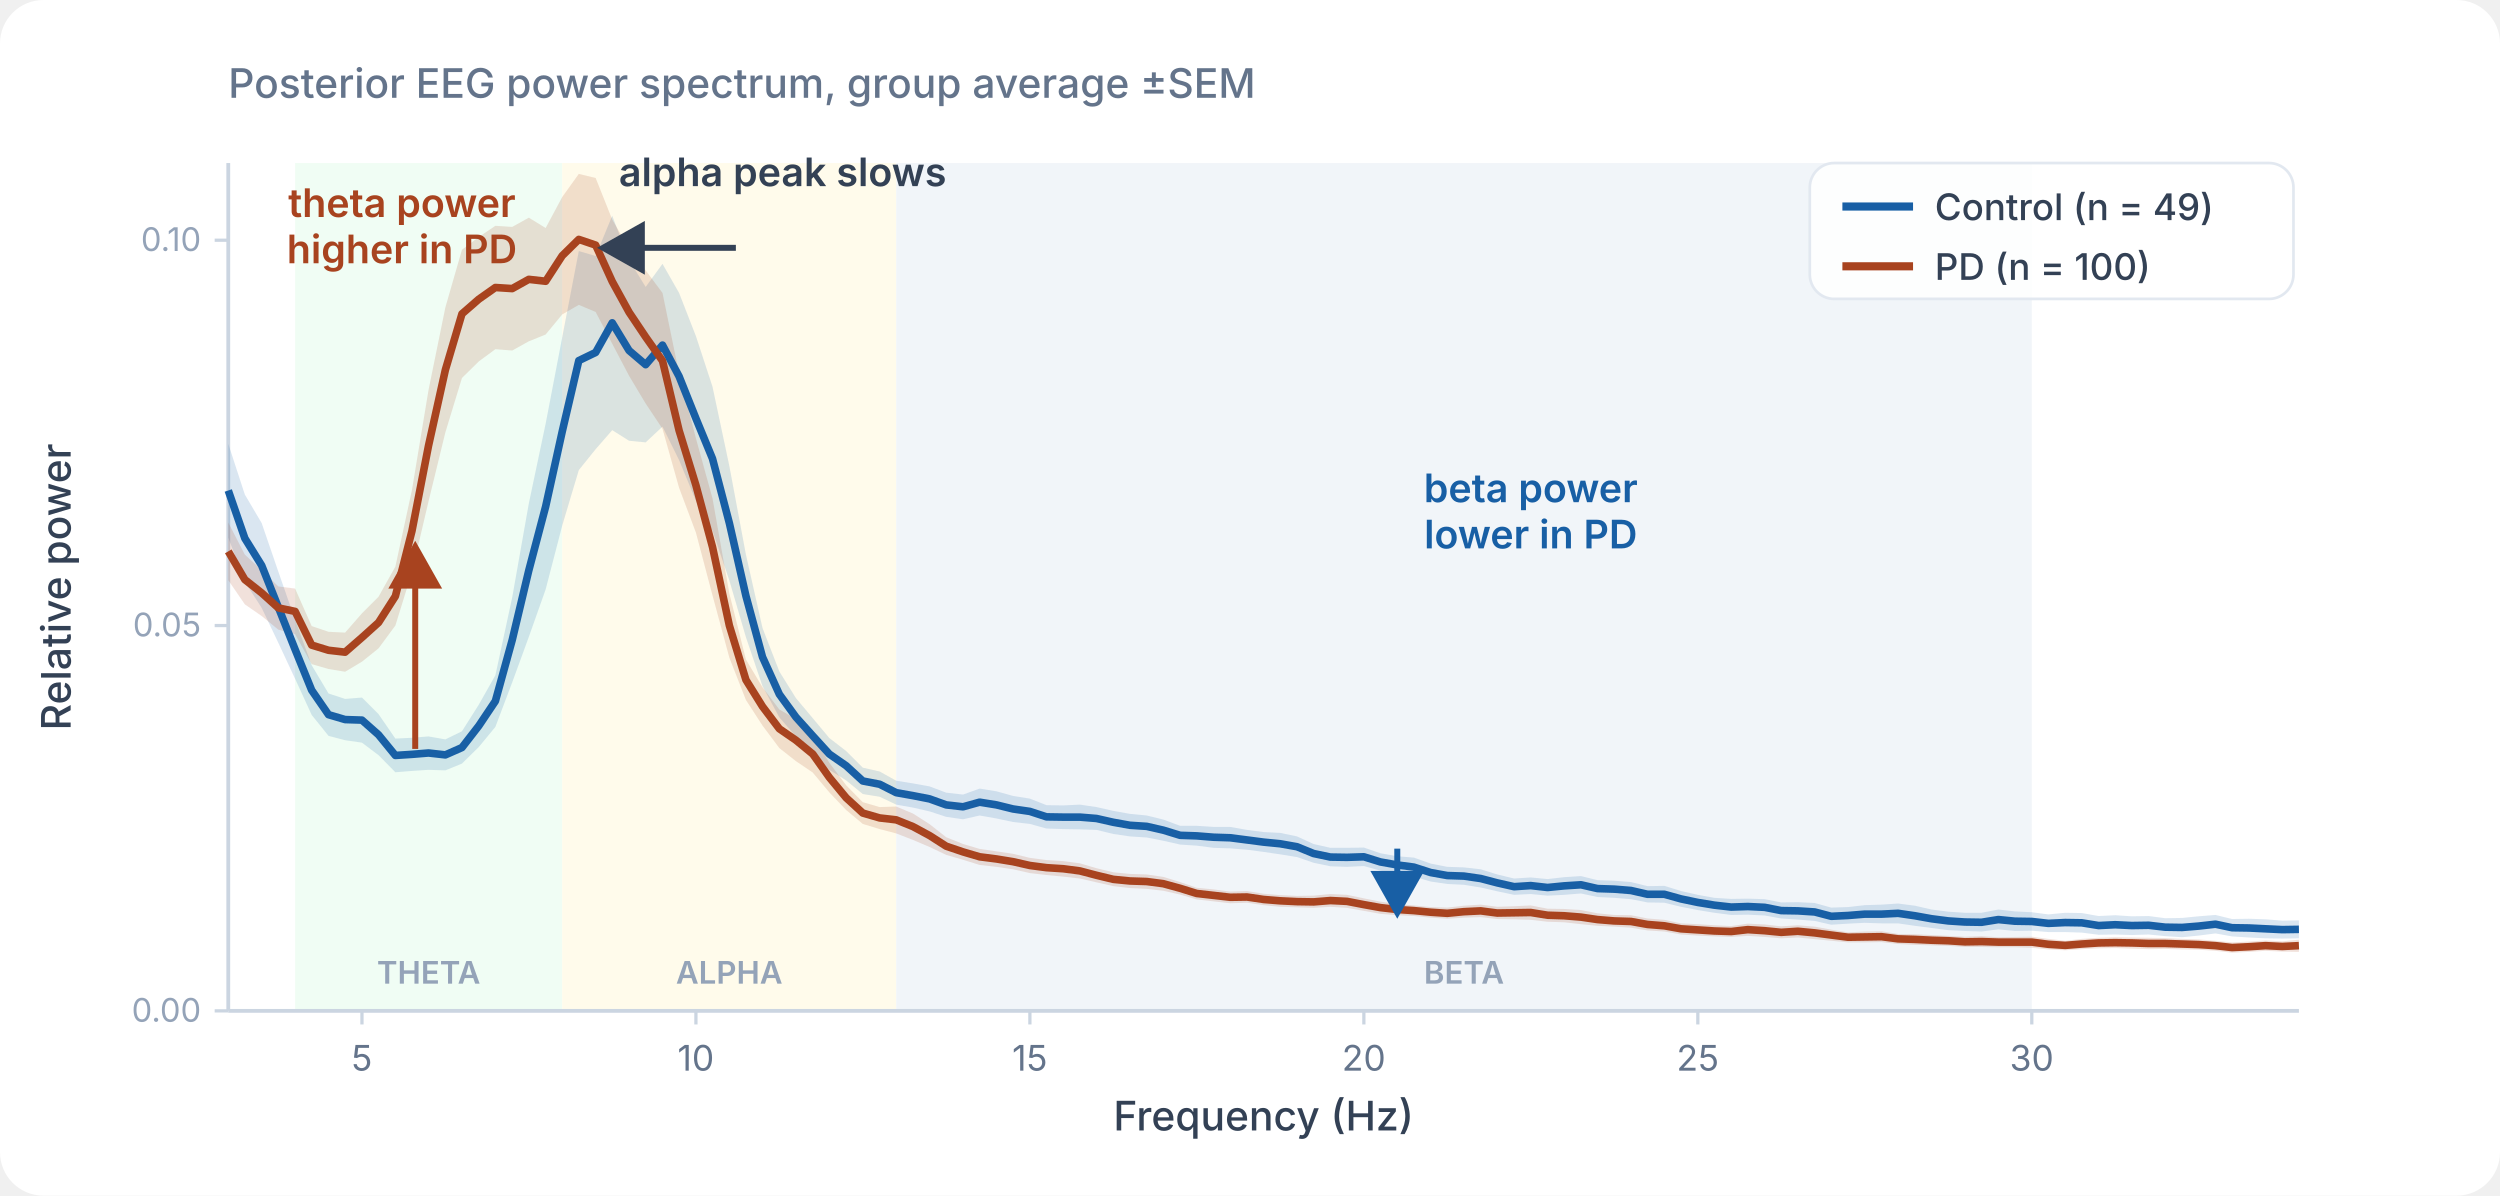
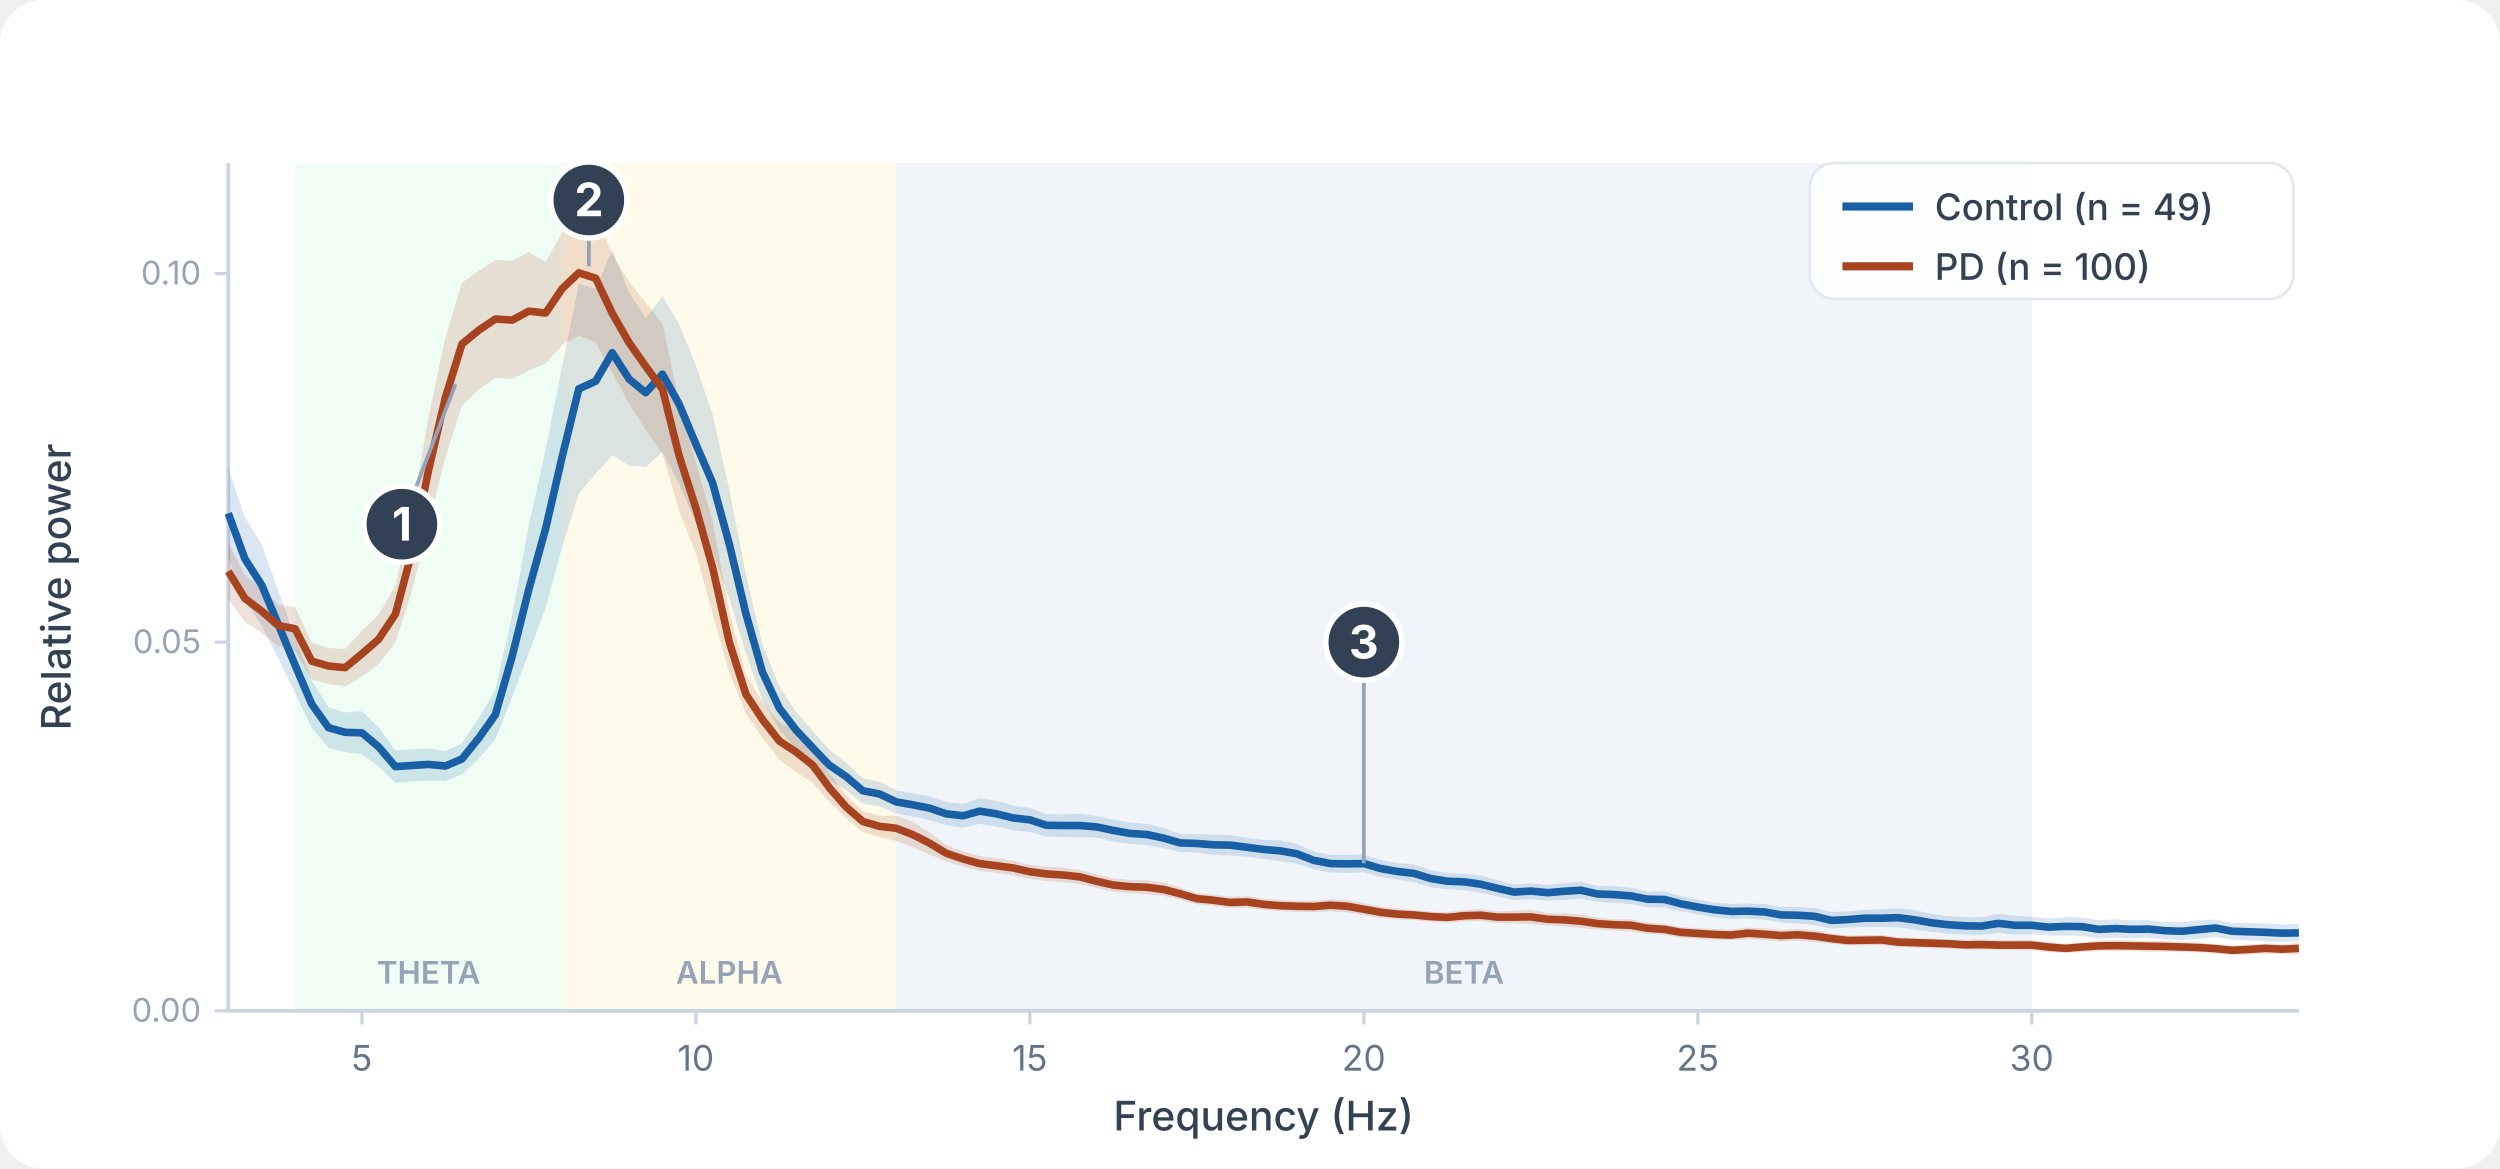
- <svg xmlns="http://www.w3.org/2000/svg" viewBox="0 0 920 440" font-family="-apple-system, BlinkMacSystemFont, 'Segoe UI', 'Inter', Helvetica, Arial, sans-serif">
+ <svg xmlns="http://www.w3.org/2000/svg" viewBox="0 0 920 430" font-family="-apple-system, BlinkMacSystemFont, 'Segoe UI', 'Inter', Helvetica, Arial, sans-serif">
  <defs>
    <marker id="up" markerWidth="9" markerHeight="9" refX="6" refY="4.5" orient="auto">
      <path d="M0,0 L0,9 L8,4.5 z" fill="#a8431f" />
    </marker>
    <marker id="dn" markerWidth="9" markerHeight="9" refX="6" refY="4.5" orient="auto">
      <path d="M0,0 L0,9 L8,4.5 z" fill="#185FA5" />
    </marker>
    <marker id="lf" markerWidth="9" markerHeight="9" refX="6" refY="4.5" orient="auto">
      <path d="M0,0 L0,9 L8,4.5 z" fill="#334155" />
    </marker>
  </defs>
-   <rect width="920" height="440" rx="16" fill="#ffffff" />
-   <text x="84" y="36" fill="#64748b" font-size="15" font-weight="500" text-anchor="start" font-family="-apple-system, BlinkMacSystemFont, 'Segoe UI', 'Inter', Helvetica, Arial, sans-serif">Posterior EEG power spectrum, group average  ±SEM</text>
+   <rect width="920" height="430" rx="16" fill="#ffffff" />
  <rect x="108.6" y="60" width="98.3" height="312" fill="#f0fdf4" />
  <text x="157.742" y="362" fill="#94a3b8" font-size="11.5" font-weight="600" text-anchor="middle" font-family="-apple-system, BlinkMacSystemFont, 'Segoe UI', 'Inter', Helvetica, Arial, sans-serif">THETA</text>
  <rect x="206.9" y="60" width="122.9" height="312" fill="#fffbeb" />
  <text x="268.355" y="362" fill="#94a3b8" font-size="11.5" font-weight="600" text-anchor="middle" font-family="-apple-system, BlinkMacSystemFont, 'Segoe UI', 'Inter', Helvetica, Arial, sans-serif">ALPHA</text>
  <rect x="329.8" y="60" width="417.9" height="312" fill="#f1f5f9" />
  <text x="538.742" y="362" fill="#94a3b8" font-size="11.5" font-weight="600" text-anchor="middle" font-family="-apple-system, BlinkMacSystemFont, 'Segoe UI', 'Inter', Helvetica, Arial, sans-serif">BETA</text>
  <line x1="84.0" y1="372.0" x2="846.0" y2="372.0" stroke="#cbd5e1" stroke-width="1.4" />
  <line x1="84.0" y1="60.0" x2="84.0" y2="372.0" stroke="#cbd5e1" stroke-width="1.4" />
  <line x1="133.2" y1="372.0" x2="133.2" y2="377.0" stroke="#cbd5e1" stroke-width="1.2" />
  <text x="133.161" y="394" fill="#64748b" font-size="13" font-weight="400" text-anchor="middle" font-family="-apple-system, BlinkMacSystemFont, 'Segoe UI', 'Inter', Helvetica, Arial, sans-serif">5</text>
  <line x1="256.1" y1="372.0" x2="256.1" y2="377.0" stroke="#cbd5e1" stroke-width="1.2" />
  <text x="256.065" y="394" fill="#64748b" font-size="13" font-weight="400" text-anchor="middle" font-family="-apple-system, BlinkMacSystemFont, 'Segoe UI', 'Inter', Helvetica, Arial, sans-serif">10</text>
  <line x1="379.0" y1="372.0" x2="379.0" y2="377.0" stroke="#cbd5e1" stroke-width="1.2" />
  <text x="378.968" y="394" fill="#64748b" font-size="13" font-weight="400" text-anchor="middle" font-family="-apple-system, BlinkMacSystemFont, 'Segoe UI', 'Inter', Helvetica, Arial, sans-serif">15</text>
  <line x1="501.9" y1="372.0" x2="501.9" y2="377.0" stroke="#cbd5e1" stroke-width="1.2" />
  <text x="501.871" y="394" fill="#64748b" font-size="13" font-weight="400" text-anchor="middle" font-family="-apple-system, BlinkMacSystemFont, 'Segoe UI', 'Inter', Helvetica, Arial, sans-serif">20</text>
  <line x1="624.8" y1="372.0" x2="624.8" y2="377.0" stroke="#cbd5e1" stroke-width="1.2" />
  <text x="624.774" y="394" fill="#64748b" font-size="13" font-weight="400" text-anchor="middle" font-family="-apple-system, BlinkMacSystemFont, 'Segoe UI', 'Inter', Helvetica, Arial, sans-serif">25</text>
  <line x1="747.7" y1="372.0" x2="747.7" y2="377.0" stroke="#cbd5e1" stroke-width="1.2" />
  <text x="747.677" y="394" fill="#64748b" font-size="13" font-weight="400" text-anchor="middle" font-family="-apple-system, BlinkMacSystemFont, 'Segoe UI', 'Inter', Helvetica, Arial, sans-serif">30</text>
  <line x1="79.0" y1="372.0" x2="84.0" y2="372.0" stroke="#cbd5e1" stroke-width="1.2" />
  <text x="74" y="376.0" fill="#94a3b8" font-size="12" font-weight="400" text-anchor="end" font-family="-apple-system, BlinkMacSystemFont, 'Segoe UI', 'Inter', Helvetica, Arial, sans-serif">0.00</text>
-   <line x1="79.0" y1="230.2" x2="84.0" y2="230.2" stroke="#cbd5e1" stroke-width="1.2" />
-   <text x="74" y="234.182" fill="#94a3b8" font-size="12" font-weight="400" text-anchor="end" font-family="-apple-system, BlinkMacSystemFont, 'Segoe UI', 'Inter', Helvetica, Arial, sans-serif">0.05</text>
-   <line x1="79.0" y1="88.4" x2="84.0" y2="88.4" stroke="#cbd5e1" stroke-width="1.2" />
-   <text x="74" y="92.364" fill="#94a3b8" font-size="12" font-weight="400" text-anchor="end" font-family="-apple-system, BlinkMacSystemFont, 'Segoe UI', 'Inter', Helvetica, Arial, sans-serif">0.10</text>
+   <line x1="79.0" y1="236.3" x2="84.0" y2="236.3" stroke="#cbd5e1" stroke-width="1.2" />
+   <text x="74" y="240.348" fill="#94a3b8" font-size="12" font-weight="400" text-anchor="end" font-family="-apple-system, BlinkMacSystemFont, 'Segoe UI', 'Inter', Helvetica, Arial, sans-serif">0.05</text>
+   <line x1="79.0" y1="100.7" x2="84.0" y2="100.7" stroke="#cbd5e1" stroke-width="1.2" />
+   <text x="74" y="104.696" fill="#94a3b8" font-size="12" font-weight="400" text-anchor="end" font-family="-apple-system, BlinkMacSystemFont, 'Segoe UI', 'Inter', Helvetica, Arial, sans-serif">0.10</text>
  <text x="465.0" y="416" fill="#334155" font-size="15" font-weight="500" text-anchor="middle" font-family="-apple-system, BlinkMacSystemFont, 'Segoe UI', 'Inter', Helvetica, Arial, sans-serif">Frequency (Hz)</text>
  <text x="26" y="216.0" fill="#334155" font-size="15" font-weight="500" text-anchor="middle" font-family="-apple-system, BlinkMacSystemFont, 'Segoe UI', 'Inter', Helvetica, Arial, sans-serif" transform="rotate(-90 26 216)">Relative power</text>
-   <path d="M 84.0 163.3 L 90.1 182.0 L 96.3 192.5 L 102.4 210.3 L 108.6 228.1 L 114.7 244.8 L 120.9 255.2 L 127.0 257.2 L 133.2 256.7 L 139.3 262.8 L 145.5 271.8 L 151.6 271.5 L 157.7 271.0 L 163.9 272.1 L 170.0 269.1 L 176.2 259.3 L 182.3 248.5 L 188.5 219.8 L 194.6 185.3 L 200.8 155.9 L 206.9 124.1 L 213.0 92.4 L 219.2 94.2 L 225.3 79.4 L 231.5 95.7 L 237.6 105.6 L 243.8 97.1 L 249.9 107.8 L 256.1 123.7 L 262.2 142.3 L 268.4 171.5 L 274.5 204.1 L 280.6 231.1 L 286.8 247.1 L 292.9 256.9 L 299.1 264.3 L 305.2 271.6 L 311.4 276.4 L 317.5 282.5 L 323.7 283.9 L 329.8 287.3 L 336.0 288.3 L 342.1 289.4 L 348.2 291.7 L 354.4 292.4 L 360.5 290.2 L 366.7 291.2 L 372.8 292.9 L 379.0 293.9 L 385.1 296.3 L 391.3 296.4 L 397.4 296.1 L 403.5 297.0 L 409.7 298.4 L 415.8 299.5 L 422.0 300.1 L 428.1 301.6 L 434.3 303.9 L 440.4 303.9 L 446.6 304.3 L 452.7 304.3 L 458.9 305.4 L 465.0 306.2 L 471.1 306.5 L 477.3 307.8 L 483.4 310.6 L 489.6 312.0 L 495.7 312.0 L 501.9 311.9 L 508.0 314.0 L 514.2 315.1 L 520.3 315.6 L 526.5 317.8 L 532.6 319.0 L 538.7 319.2 L 544.9 319.9 L 551.0 321.8 L 557.2 323.3 L 563.3 322.9 L 569.5 323.5 L 575.6 322.8 L 581.8 322.4 L 587.9 323.9 L 594.0 324.1 L 600.2 324.6 L 606.3 326.1 L 612.5 326.0 L 618.6 327.9 L 624.8 329.3 L 630.9 330.4 L 637.1 330.8 L 643.2 330.7 L 649.4 330.9 L 655.5 332.1 L 661.6 332.0 L 667.8 332.3 L 673.9 334.0 L 680.1 333.8 L 686.2 333.1 L 692.4 332.9 L 698.5 332.5 L 704.7 333.3 L 710.8 334.7 L 717.0 335.5 L 723.1 335.9 L 729.2 335.9 L 735.4 334.7 L 741.5 335.4 L 747.7 335.7 L 753.8 336.5 L 760.0 335.9 L 766.1 336.0 L 772.3 337.1 L 778.4 336.8 L 784.5 337.2 L 790.7 337.1 L 796.8 337.9 L 803.0 337.8 L 809.1 337.2 L 815.3 336.7 L 821.4 338.2 L 827.6 338.1 L 833.7 338.3 L 839.9 338.8 L 846.0 338.7 L 846.0 345.3 L 839.9 345.4 L 833.7 345.3 L 827.6 345.0 L 821.4 344.6 L 815.3 343.5 L 809.1 344.3 L 803.0 344.9 L 796.8 344.5 L 790.7 343.9 L 784.5 344.1 L 778.4 343.9 L 772.3 344.0 L 766.1 343.2 L 760.0 343.0 L 753.8 343.0 L 747.7 342.5 L 741.5 342.6 L 735.4 342.0 L 729.2 342.8 L 723.1 342.6 L 717.0 342.3 L 710.8 341.5 L 704.7 340.7 L 698.5 339.8 L 692.4 339.8 L 686.2 339.6 L 680.1 339.9 L 673.9 340.3 L 667.8 338.9 L 661.6 338.4 L 655.5 338.0 L 649.4 336.9 L 643.2 336.6 L 637.1 336.7 L 630.9 335.9 L 624.8 334.9 L 618.6 333.7 L 612.5 332.2 L 606.3 332.1 L 600.2 330.9 L 594.0 330.4 L 587.9 330.1 L 581.8 328.8 L 575.6 329.3 L 569.5 329.6 L 563.3 329.0 L 557.2 329.3 L 551.0 328.0 L 544.9 326.6 L 538.7 325.6 L 532.6 325.3 L 526.5 324.4 L 520.3 322.6 L 514.2 321.5 L 508.0 320.4 L 501.9 318.7 L 495.7 319.0 L 489.6 318.8 L 483.4 317.5 L 477.3 315.4 L 471.1 314.4 L 465.0 313.5 L 458.9 312.7 L 452.7 312.2 L 446.6 312.0 L 440.4 311.2 L 434.3 310.8 L 428.1 309.4 L 422.0 308.2 L 415.8 307.8 L 409.7 306.9 L 403.5 305.4 L 397.4 305.2 L 391.3 305.1 L 385.1 304.9 L 379.0 303.2 L 372.8 302.5 L 366.7 301.2 L 360.5 300.1 L 354.4 301.5 L 348.2 300.6 L 342.1 298.6 L 336.0 297.2 L 329.8 296.1 L 323.7 293.2 L 317.5 292.2 L 311.4 287.2 L 305.2 283.3 L 299.1 277.3 L 292.9 271.0 L 286.8 264.0 L 280.6 252.5 L 274.5 234.5 L 268.4 213.6 L 262.2 195.3 L 256.1 184.3 L 249.9 169.3 L 243.8 157.0 L 237.6 162.8 L 231.5 162.2 L 225.3 158.3 L 219.2 165.3 L 213.0 173.0 L 206.9 193.4 L 200.8 216.9 L 194.6 234.4 L 188.5 251.1 L 182.3 267.5 L 176.2 274.9 L 170.0 281.0 L 163.9 283.5 L 157.7 283.3 L 151.6 283.7 L 145.5 284.2 L 139.3 277.9 L 133.2 273.3 L 127.0 272.4 L 120.9 270.8 L 114.7 263.1 L 108.6 249.8 L 102.4 236.5 L 96.3 223.7 L 90.1 214.1 L 84.0 197.8 Z" fill="#185FA5" fill-opacity="0.16" />
-   <path d="M 84.0 192.3 L 90.1 204.1 L 96.3 209.8 L 102.4 215.8 L 108.6 216.6 L 114.7 230.4 L 120.9 232.5 L 127.0 232.8 L 133.2 225.7 L 139.3 219.6 L 145.5 208.5 L 151.6 180.3 L 157.7 143.5 L 163.9 113.1 L 170.0 91.9 L 176.2 87.2 L 182.3 83.1 L 188.5 83.5 L 194.6 80.1 L 200.8 83.9 L 206.9 72.5 L 213.0 64.0 L 219.2 65.5 L 225.3 80.8 L 231.5 91.5 L 237.6 99.5 L 243.8 107.8 L 249.9 137.4 L 256.1 161.3 L 262.2 183.4 L 268.4 218.4 L 274.5 242.7 L 280.6 252.9 L 286.8 261.1 L 292.9 264.6 L 299.1 270.7 L 305.2 280.7 L 311.4 289.0 L 317.5 295.2 L 323.7 297.0 L 329.8 296.8 L 336.0 299.4 L 342.1 303.3 L 348.2 308.1 L 354.4 310.6 L 360.5 312.4 L 366.7 313.3 L 372.8 314.2 L 379.0 315.7 L 385.1 316.5 L 391.3 316.9 L 397.4 317.7 L 403.5 319.5 L 409.7 321.0 L 415.8 321.6 L 422.0 321.8 L 428.1 322.7 L 434.3 324.6 L 440.4 326.7 L 446.6 327.3 L 452.7 328.1 L 458.9 327.9 L 465.0 328.9 L 471.1 329.4 L 477.3 329.7 L 483.4 329.6 L 489.6 329.0 L 495.7 329.3 L 501.9 330.6 L 508.0 331.8 L 514.2 332.7 L 520.3 333.2 L 526.5 333.8 L 532.6 334.0 L 538.7 333.3 L 544.9 332.9 L 551.0 333.7 L 557.2 333.5 L 563.3 333.2 L 569.5 334.4 L 575.6 334.5 L 581.8 334.9 L 587.9 336.1 L 594.0 336.7 L 600.2 336.8 L 606.3 338.0 L 612.5 338.5 L 618.6 339.8 L 624.8 340.1 L 630.9 340.5 L 637.1 340.8 L 643.2 339.9 L 649.4 340.2 L 655.5 340.9 L 661.6 340.5 L 667.8 341.0 L 673.9 342.1 L 680.1 343.1 L 686.2 342.8 L 692.4 342.7 L 698.5 343.7 L 704.7 343.8 L 710.8 344.1 L 717.0 344.4 L 723.1 344.7 L 729.2 344.5 L 735.4 344.9 L 741.5 344.8 L 747.7 344.7 L 753.8 345.5 L 760.0 346.2 L 766.1 345.5 L 772.3 345.1 L 778.4 344.9 L 784.5 345.0 L 790.7 345.1 L 796.8 345.2 L 803.0 345.5 L 809.1 345.7 L 815.3 346.2 L 821.4 346.8 L 827.6 346.5 L 833.7 346.1 L 839.9 346.4 L 846.0 345.8 L 846.0 350.3 L 839.9 350.2 L 833.7 349.9 L 827.6 350.3 L 821.4 350.6 L 815.3 349.9 L 809.1 349.5 L 803.0 349.4 L 796.8 349.2 L 790.7 349.3 L 784.5 349.1 L 778.4 348.9 L 772.3 349.0 L 766.1 349.3 L 760.0 349.7 L 753.8 349.4 L 747.7 348.8 L 741.5 348.6 L 735.4 348.6 L 729.2 348.5 L 723.1 348.5 L 717.0 348.1 L 710.8 347.9 L 704.7 347.7 L 698.5 347.4 L 692.4 346.7 L 686.2 346.8 L 680.1 346.8 L 673.9 346.2 L 667.8 345.6 L 661.6 345.0 L 655.5 345.3 L 649.4 344.8 L 643.2 344.4 L 637.1 344.8 L 630.9 344.6 L 624.8 344.3 L 618.6 343.9 L 612.5 342.8 L 606.3 342.4 L 600.2 341.4 L 594.0 341.0 L 587.9 340.7 L 581.8 340.1 L 575.6 339.4 L 569.5 339.2 L 563.3 338.5 L 557.2 338.3 L 551.0 338.2 L 544.9 337.5 L 538.7 337.7 L 532.6 338.1 L 526.5 337.7 L 520.3 337.1 L 514.2 336.8 L 508.0 336.3 L 501.9 335.2 L 495.7 334.1 L 489.6 333.7 L 483.4 334.1 L 477.3 333.9 L 471.1 333.7 L 465.0 333.1 L 458.9 332.2 L 452.7 332.4 L 446.6 331.7 L 440.4 331.0 L 434.3 329.2 L 428.1 327.8 L 422.0 327.1 L 415.8 326.8 L 409.7 326.1 L 403.5 324.7 L 397.4 323.3 L 391.3 322.6 L 385.1 322.0 L 379.0 321.3 L 372.8 319.9 L 366.7 319.0 L 360.5 318.3 L 354.4 316.4 L 348.2 314.6 L 342.1 311.7 L 336.0 309.1 L 329.8 306.7 L 323.7 305.1 L 317.5 303.2 L 311.4 298.1 L 305.2 291.6 L 299.1 284.3 L 292.9 280.1 L 286.8 275.3 L 280.6 267.0 L 274.5 257.6 L 268.4 242.0 L 262.2 219.1 L 256.1 196.0 L 249.9 179.5 L 243.8 157.8 L 237.6 148.5 L 231.5 138.3 L 225.3 126.5 L 219.2 114.8 L 213.0 112.2 L 206.9 115.7 L 200.8 123.1 L 194.6 125.6 L 188.5 129.0 L 182.3 128.5 L 176.2 133.0 L 170.0 139.1 L 163.9 159.1 L 157.7 184.5 L 151.6 210.5 L 145.5 230.2 L 139.3 238.6 L 133.2 243.5 L 127.0 247.2 L 120.9 246.2 L 114.7 244.4 L 108.6 233.4 L 102.4 231.7 L 96.3 226.7 L 90.1 222.4 L 84.0 213.5 Z" fill="#a8431f" fill-opacity="0.16" />
-   <path d="M 84.0 180.5 L 90.1 198.1 L 96.3 208.1 L 102.4 223.4 L 108.6 239.0 L 114.7 254.0 L 120.9 263.0 L 127.0 264.8 L 133.2 265.0 L 139.3 270.4 L 145.5 278.0 L 151.6 277.6 L 157.7 277.1 L 163.9 277.8 L 170.0 275.1 L 176.2 267.1 L 182.3 258.0 L 188.5 235.5 L 194.6 209.9 L 200.8 186.4 L 206.9 158.8 L 213.0 132.7 L 219.2 129.7 L 225.3 118.8 L 231.5 129.0 L 237.6 134.2 L 243.8 127.0 L 249.9 138.5 L 256.1 154.0 L 262.2 168.8 L 268.4 192.5 L 274.5 219.3 L 280.6 241.8 L 286.8 255.5 L 292.9 263.9 L 299.1 270.8 L 305.2 277.5 L 311.4 281.8 L 317.5 287.4 L 323.7 288.6 L 329.8 291.7 L 336.0 292.8 L 342.1 294.0 L 348.2 296.2 L 354.4 296.9 L 360.5 295.2 L 366.7 296.2 L 372.8 297.7 L 379.0 298.6 L 385.1 300.6 L 391.3 300.7 L 397.4 300.7 L 403.5 301.2 L 409.7 302.6 L 415.8 303.7 L 422.0 304.1 L 428.1 305.5 L 434.3 307.4 L 440.4 307.6 L 446.6 308.1 L 452.7 308.3 L 458.9 309.1 L 465.0 309.9 L 471.1 310.5 L 477.3 311.6 L 483.4 314.1 L 489.6 315.4 L 495.7 315.5 L 501.9 315.3 L 508.0 317.2 L 514.2 318.3 L 520.3 319.1 L 526.5 321.1 L 532.6 322.2 L 538.7 322.4 L 544.9 323.3 L 551.0 324.9 L 557.2 326.3 L 563.3 325.9 L 569.5 326.6 L 575.6 326.0 L 581.8 325.6 L 587.9 327.0 L 594.0 327.2 L 600.2 327.7 L 606.3 329.1 L 612.5 329.1 L 618.6 330.8 L 624.8 332.1 L 630.9 333.1 L 637.1 333.8 L 643.2 333.6 L 649.4 333.9 L 655.5 335.1 L 661.6 335.2 L 667.8 335.6 L 673.9 337.2 L 680.1 336.9 L 686.2 336.4 L 692.4 336.4 L 698.5 336.1 L 704.7 337.0 L 710.8 338.1 L 717.0 338.9 L 723.1 339.3 L 729.2 339.4 L 735.4 338.4 L 741.5 339.0 L 747.7 339.1 L 753.8 339.8 L 760.0 339.5 L 766.1 339.6 L 772.3 340.6 L 778.4 340.3 L 784.5 340.6 L 790.7 340.5 L 796.8 341.2 L 803.0 341.3 L 809.1 340.8 L 815.3 340.1 L 821.4 341.4 L 827.6 341.5 L 833.7 341.8 L 839.9 342.1 L 846.0 342.0" fill="none" stroke="#185FA5" stroke-width="2.8" stroke-linejoin="round" />
-   <path d="M 84.0 202.9 L 90.1 213.3 L 96.3 218.2 L 102.4 223.7 L 108.6 225.0 L 114.7 237.4 L 120.9 239.3 L 127.0 240.0 L 133.2 234.6 L 139.3 229.1 L 145.5 219.4 L 151.6 195.4 L 157.7 164.0 L 163.9 136.1 L 170.0 115.5 L 176.2 110.1 L 182.3 105.8 L 188.5 106.2 L 194.6 102.8 L 200.8 103.5 L 206.9 94.1 L 213.0 88.1 L 219.2 90.2 L 225.3 103.6 L 231.5 114.9 L 237.6 124.0 L 243.8 132.8 L 249.9 158.4 L 256.1 178.6 L 262.2 201.3 L 268.4 230.2 L 274.5 250.2 L 280.6 260.0 L 286.8 268.2 L 292.9 272.4 L 299.1 277.5 L 305.2 286.1 L 311.4 293.6 L 317.5 299.2 L 323.7 301.0 L 329.8 301.7 L 336.0 304.2 L 342.1 307.5 L 348.2 311.4 L 354.4 313.5 L 360.5 315.3 L 366.7 316.1 L 372.8 317.1 L 379.0 318.5 L 385.1 319.3 L 391.3 319.7 L 397.4 320.5 L 403.5 322.1 L 409.7 323.6 L 415.8 324.2 L 422.0 324.4 L 428.1 325.2 L 434.3 326.9 L 440.4 328.8 L 446.6 329.5 L 452.7 330.2 L 458.9 330.1 L 465.0 331.0 L 471.1 331.5 L 477.3 331.8 L 483.4 331.9 L 489.6 331.4 L 495.7 331.7 L 501.9 332.9 L 508.0 334.0 L 514.2 334.7 L 520.3 335.1 L 526.5 335.7 L 532.6 336.1 L 538.7 335.5 L 544.9 335.2 L 551.0 336.0 L 557.2 335.9 L 563.3 335.8 L 569.5 336.8 L 575.6 337.0 L 581.8 337.5 L 587.9 338.4 L 594.0 338.9 L 600.2 339.1 L 606.3 340.2 L 612.5 340.7 L 618.6 341.8 L 624.8 342.2 L 630.9 342.6 L 637.1 342.8 L 643.2 342.1 L 649.4 342.5 L 655.5 343.1 L 661.6 342.7 L 667.8 343.3 L 673.9 344.1 L 680.1 344.9 L 686.2 344.8 L 692.4 344.7 L 698.5 345.5 L 704.7 345.7 L 710.8 346.0 L 717.0 346.2 L 723.1 346.6 L 729.2 346.5 L 735.4 346.7 L 741.5 346.7 L 747.7 346.7 L 753.8 347.5 L 760.0 347.9 L 766.1 347.4 L 772.3 347.0 L 778.4 346.9 L 784.5 347.0 L 790.7 347.2 L 796.8 347.2 L 803.0 347.4 L 809.1 347.6 L 815.3 348.0 L 821.4 348.7 L 827.6 348.4 L 833.7 348.0 L 839.9 348.3 L 846.0 348.0" fill="none" stroke="#a8431f" stroke-width="2.8" stroke-linejoin="round" />
-   <line x1="152.8" y1="275.6" x2="152.8" y2="203.4" stroke="#a8431f" stroke-width="2.2" marker-end="url(#up)" />
-   <text x="147.91" y="79.855" fill="#a8431f" font-size="14.5" font-weight="600" text-anchor="middle" font-family="-apple-system, BlinkMacSystemFont, 'Segoe UI', 'Inter', Helvetica, Arial, sans-serif">theta power</text>
-   <text x="147.91" y="96.873" fill="#a8431f" font-size="14.5" font-weight="600" text-anchor="middle" font-family="-apple-system, BlinkMacSystemFont, 'Segoe UI', 'Inter', Helvetica, Arial, sans-serif">higher in PD</text>
-   <text x="288.019" y="68.509" fill="#334155" font-size="14.5" font-weight="600" text-anchor="middle" font-family="-apple-system, BlinkMacSystemFont, 'Segoe UI', 'Inter', Helvetica, Arial, sans-serif">alpha peak slows</text>
-   <line x1="270.8" y1="91.2" x2="224.1" y2="91.2" stroke="#334155" stroke-width="2.2" marker-end="url(#lf)" />
-   <line x1="514.2" y1="312.3" x2="514.2" y2="333.7" stroke="#185FA5" stroke-width="2.2" marker-end="url(#dn)" />
-   <text x="563.323" y="184.8" fill="#185FA5" font-size="14.5" font-weight="600" text-anchor="middle" font-family="-apple-system, BlinkMacSystemFont, 'Segoe UI', 'Inter', Helvetica, Arial, sans-serif">beta power</text>
-   <text x="563.323" y="201.818" fill="#185FA5" font-size="14.5" font-weight="600" text-anchor="middle" font-family="-apple-system, BlinkMacSystemFont, 'Segoe UI', 'Inter', Helvetica, Arial, sans-serif">lower in PD</text>
+   <path d="M 84.0 172.4 L 90.1 190.3 L 96.3 200.3 L 102.4 217.3 L 108.6 234.4 L 114.7 250.4 L 120.9 260.3 L 127.0 262.2 L 133.2 261.7 L 139.3 267.6 L 145.5 276.1 L 151.6 275.8 L 157.7 275.4 L 163.9 276.4 L 170.0 273.6 L 176.2 264.2 L 182.3 253.8 L 188.5 226.4 L 194.6 193.4 L 200.8 165.3 L 206.9 134.9 L 213.0 104.6 L 219.2 106.2 L 225.3 92.1 L 231.5 107.7 L 237.6 117.2 L 243.8 109.0 L 249.9 119.3 L 256.1 134.5 L 262.2 152.3 L 268.4 180.3 L 274.5 211.4 L 280.6 237.2 L 286.8 252.5 L 292.9 261.9 L 299.1 269.0 L 305.2 276.0 L 311.4 280.6 L 317.5 286.4 L 323.7 287.7 L 329.8 290.9 L 336.0 291.9 L 342.1 293.0 L 348.2 295.2 L 354.4 295.8 L 360.5 293.8 L 366.7 294.7 L 372.8 296.4 L 379.0 297.3 L 385.1 299.6 L 391.3 299.7 L 397.4 299.4 L 403.5 300.3 L 409.7 301.6 L 415.8 302.7 L 422.0 303.2 L 428.1 304.7 L 434.3 306.9 L 440.4 306.9 L 446.6 307.2 L 452.7 307.3 L 458.9 308.3 L 465.0 309.1 L 471.1 309.3 L 477.3 310.6 L 483.4 313.3 L 489.6 314.6 L 495.7 314.6 L 501.9 314.5 L 508.0 316.5 L 514.2 317.6 L 520.3 318.1 L 526.5 320.2 L 532.6 321.3 L 538.7 321.5 L 544.9 322.2 L 551.0 323.9 L 557.2 325.5 L 563.3 325.0 L 569.5 325.6 L 575.6 325.0 L 581.8 324.5 L 587.9 326.0 L 594.0 326.1 L 600.2 326.7 L 606.3 328.1 L 612.5 328.0 L 618.6 329.8 L 624.8 331.1 L 630.9 332.2 L 637.1 332.6 L 643.2 332.5 L 649.4 332.7 L 655.5 333.8 L 661.6 333.7 L 667.8 334.1 L 673.9 335.6 L 680.1 335.4 L 686.2 334.8 L 692.4 334.6 L 698.5 334.2 L 704.7 334.9 L 710.8 336.3 L 717.0 337.1 L 723.1 337.5 L 729.2 337.5 L 735.4 336.3 L 741.5 337.0 L 747.7 337.3 L 753.8 338.0 L 760.0 337.5 L 766.1 337.6 L 772.3 338.6 L 778.4 338.3 L 784.5 338.7 L 790.7 338.6 L 796.8 339.3 L 803.0 339.3 L 809.1 338.7 L 815.3 338.3 L 821.4 339.7 L 827.6 339.6 L 833.7 339.8 L 839.9 340.2 L 846.0 340.1 L 846.0 346.4 L 839.9 346.6 L 833.7 346.4 L 827.6 346.1 L 821.4 345.8 L 815.3 344.8 L 809.1 345.5 L 803.0 346.0 L 796.8 345.7 L 790.7 345.1 L 784.5 345.3 L 778.4 345.1 L 772.3 345.3 L 766.1 344.4 L 760.0 344.3 L 753.8 344.3 L 747.7 343.8 L 741.5 343.9 L 735.4 343.3 L 729.2 344.1 L 723.1 343.9 L 717.0 343.6 L 710.8 342.9 L 704.7 342.1 L 698.5 341.2 L 692.4 341.2 L 686.2 341.1 L 680.1 341.3 L 673.9 341.7 L 667.8 340.4 L 661.6 339.9 L 655.5 339.5 L 649.4 338.4 L 643.2 338.1 L 637.1 338.2 L 630.9 337.5 L 624.8 336.5 L 618.6 335.4 L 612.5 334.0 L 606.3 333.8 L 600.2 332.7 L 594.0 332.2 L 587.9 331.9 L 581.8 330.7 L 575.6 331.1 L 569.5 331.5 L 563.3 330.9 L 557.2 331.2 L 551.0 329.9 L 544.9 328.6 L 538.7 327.6 L 532.6 327.3 L 526.5 326.5 L 520.3 324.7 L 514.2 323.7 L 508.0 322.7 L 501.9 321.0 L 495.7 321.3 L 489.6 321.1 L 483.4 319.9 L 477.3 317.8 L 471.1 316.9 L 465.0 316.1 L 458.9 315.3 L 452.7 314.8 L 446.6 314.6 L 440.4 313.8 L 434.3 313.5 L 428.1 312.1 L 422.0 311.0 L 415.8 310.6 L 409.7 309.7 L 403.5 308.3 L 397.4 308.1 L 391.3 308.0 L 385.1 307.8 L 379.0 306.2 L 372.8 305.5 L 366.7 304.2 L 360.5 303.2 L 354.4 304.6 L 348.2 303.7 L 342.1 301.8 L 336.0 300.5 L 329.8 299.4 L 323.7 296.7 L 317.5 295.7 L 311.4 290.9 L 305.2 287.2 L 299.1 281.4 L 292.9 275.4 L 286.8 268.7 L 280.6 257.7 L 274.5 240.5 L 268.4 220.4 L 262.2 203.0 L 256.1 192.5 L 249.9 178.1 L 243.8 166.3 L 237.6 171.9 L 231.5 171.3 L 225.3 167.6 L 219.2 174.3 L 213.0 181.7 L 206.9 201.2 L 200.8 223.6 L 194.6 240.4 L 188.5 256.4 L 182.3 272.1 L 176.2 279.1 L 170.0 285.0 L 163.9 287.3 L 157.7 287.2 L 151.6 287.5 L 145.5 288.1 L 139.3 282.0 L 133.2 277.6 L 127.0 276.8 L 120.9 275.2 L 114.7 267.8 L 108.6 255.1 L 102.4 242.4 L 96.3 230.2 L 90.1 221.0 L 84.0 205.3 Z" fill="#185FA5" fill-opacity="0.16" />
+   <path d="M 84.0 200.1 L 90.1 211.4 L 96.3 216.9 L 102.4 222.6 L 108.6 223.3 L 114.7 236.5 L 120.9 238.5 L 127.0 238.8 L 133.2 232.1 L 139.3 226.2 L 145.5 215.6 L 151.6 188.6 L 157.7 153.5 L 163.9 124.3 L 170.0 104.1 L 176.2 99.6 L 182.3 95.7 L 188.5 96.0 L 194.6 92.8 L 200.8 96.4 L 206.9 85.5 L 213.0 77.4 L 219.2 78.9 L 225.3 93.4 L 231.5 103.7 L 237.6 111.3 L 243.8 119.3 L 249.9 147.6 L 256.1 170.4 L 262.2 191.6 L 268.4 225.1 L 274.5 248.3 L 280.6 258.1 L 286.8 265.9 L 292.9 269.2 L 299.1 275.1 L 305.2 284.6 L 311.4 292.6 L 317.5 298.5 L 323.7 300.2 L 329.8 300.1 L 336.0 302.5 L 342.1 306.3 L 348.2 310.9 L 354.4 313.3 L 360.5 315.0 L 366.7 315.8 L 372.8 316.8 L 379.0 318.2 L 385.1 318.9 L 391.3 319.3 L 397.4 320.1 L 403.5 321.8 L 409.7 323.2 L 415.8 323.8 L 422.0 323.9 L 428.1 324.8 L 434.3 326.7 L 440.4 328.7 L 446.6 329.2 L 452.7 330.0 L 458.9 329.8 L 465.0 330.7 L 471.1 331.2 L 477.3 331.5 L 483.4 331.5 L 489.6 330.9 L 495.7 331.2 L 501.9 332.4 L 508.0 333.6 L 514.2 334.4 L 520.3 334.9 L 526.5 335.4 L 532.6 335.7 L 538.7 334.9 L 544.9 334.6 L 551.0 335.4 L 557.2 335.2 L 563.3 334.8 L 569.5 336.0 L 575.6 336.1 L 581.8 336.6 L 587.9 337.7 L 594.0 338.3 L 600.2 338.3 L 606.3 339.5 L 612.5 340.0 L 618.6 341.2 L 624.8 341.5 L 630.9 341.9 L 637.1 342.1 L 643.2 341.3 L 649.4 341.6 L 655.5 342.2 L 661.6 341.8 L 667.8 342.4 L 673.9 343.4 L 680.1 344.3 L 686.2 344.1 L 692.4 344.0 L 698.5 344.9 L 704.7 345.1 L 710.8 345.3 L 717.0 345.6 L 723.1 345.8 L 729.2 345.7 L 735.4 346.0 L 741.5 346.0 L 747.7 345.9 L 753.8 346.7 L 760.0 347.3 L 766.1 346.7 L 772.3 346.2 L 778.4 346.1 L 784.5 346.1 L 790.7 346.2 L 796.8 346.3 L 803.0 346.6 L 809.1 346.8 L 815.3 347.3 L 821.4 347.9 L 827.6 347.6 L 833.7 347.2 L 839.9 347.5 L 846.0 346.9 L 846.0 351.2 L 839.9 351.2 L 833.7 350.9 L 827.6 351.2 L 821.4 351.5 L 815.3 350.9 L 809.1 350.5 L 803.0 350.4 L 796.8 350.2 L 790.7 350.3 L 784.5 350.0 L 778.4 350.0 L 772.3 350.0 L 766.1 350.3 L 760.0 350.7 L 753.8 350.4 L 747.7 349.8 L 741.5 349.6 L 735.4 349.6 L 729.2 349.5 L 723.1 349.5 L 717.0 349.1 L 710.8 348.9 L 704.7 348.7 L 698.5 348.5 L 692.4 347.8 L 686.2 347.9 L 680.1 347.9 L 673.9 347.3 L 667.8 346.7 L 661.6 346.2 L 655.5 346.4 L 649.4 346.0 L 643.2 345.6 L 637.1 346.0 L 630.9 345.8 L 624.8 345.5 L 618.6 345.1 L 612.5 344.1 L 606.3 343.7 L 600.2 342.8 L 594.0 342.4 L 587.9 342.1 L 581.8 341.5 L 575.6 340.9 L 569.5 340.6 L 563.3 340.0 L 557.2 339.8 L 551.0 339.7 L 544.9 339.0 L 538.7 339.1 L 532.6 339.6 L 526.5 339.2 L 520.3 338.6 L 514.2 338.3 L 508.0 337.8 L 501.9 336.8 L 495.7 335.7 L 489.6 335.4 L 483.4 335.7 L 477.3 335.6 L 471.1 335.3 L 465.0 334.8 L 458.9 334.0 L 452.7 334.1 L 446.6 333.5 L 440.4 332.8 L 434.3 331.1 L 428.1 329.7 L 422.0 329.0 L 415.8 328.7 L 409.7 328.1 L 403.5 326.8 L 397.4 325.4 L 391.3 324.7 L 385.1 324.2 L 379.0 323.5 L 372.8 322.1 L 366.7 321.3 L 360.5 320.6 L 354.4 318.9 L 348.2 317.1 L 342.1 314.4 L 336.0 311.8 L 329.8 309.5 L 323.7 308.0 L 317.5 306.2 L 311.4 301.3 L 305.2 295.1 L 299.1 288.1 L 292.9 284.1 L 286.8 279.5 L 280.6 271.6 L 274.5 262.6 L 268.4 247.7 L 262.2 225.8 L 256.1 203.7 L 249.9 187.9 L 243.8 167.1 L 237.6 158.2 L 231.5 148.5 L 225.3 137.1 L 219.2 126.0 L 213.0 123.5 L 206.9 126.9 L 200.8 133.9 L 194.6 136.3 L 188.5 139.5 L 182.3 139.1 L 176.2 143.4 L 170.0 149.2 L 163.9 168.3 L 157.7 192.7 L 151.6 217.5 L 145.5 236.4 L 139.3 244.4 L 133.2 249.0 L 127.0 252.6 L 120.9 251.7 L 114.7 250.0 L 108.6 239.4 L 102.4 237.8 L 96.3 233.0 L 90.1 228.9 L 84.0 220.4 Z" fill="#a8431f" fill-opacity="0.16" />
+   <path d="M 84.0 188.9 L 90.1 205.6 L 96.3 215.3 L 102.4 229.8 L 108.6 244.8 L 114.7 259.1 L 120.9 267.8 L 127.0 269.5 L 133.2 269.7 L 139.3 274.8 L 145.5 282.1 L 151.6 281.7 L 157.7 281.3 L 163.9 281.9 L 170.0 279.3 L 176.2 271.6 L 182.3 263.0 L 188.5 241.4 L 194.6 216.9 L 200.8 194.5 L 206.9 168.0 L 213.0 143.1 L 219.2 140.3 L 225.3 129.8 L 231.5 139.5 L 237.6 144.5 L 243.8 137.7 L 249.9 148.7 L 256.1 163.5 L 262.2 177.6 L 268.4 200.3 L 274.5 225.9 L 280.6 247.4 L 286.8 260.6 L 292.9 268.6 L 299.1 275.2 L 305.2 281.6 L 311.4 285.8 L 317.5 291.0 L 323.7 292.2 L 329.8 295.1 L 336.0 296.2 L 342.1 297.4 L 348.2 299.5 L 354.4 300.2 L 360.5 298.5 L 366.7 299.5 L 372.8 301.0 L 379.0 301.7 L 385.1 303.7 L 391.3 303.8 L 397.4 303.8 L 403.5 304.3 L 409.7 305.6 L 415.8 306.7 L 422.0 307.1 L 428.1 308.4 L 434.3 310.2 L 440.4 310.4 L 446.6 310.9 L 452.7 311.0 L 458.9 311.8 L 465.0 312.6 L 471.1 313.1 L 477.3 314.2 L 483.4 316.6 L 489.6 317.8 L 495.7 317.9 L 501.9 317.8 L 508.0 319.6 L 514.2 320.7 L 520.3 321.4 L 526.5 323.3 L 532.6 324.3 L 538.7 324.5 L 544.9 325.4 L 551.0 326.9 L 557.2 328.3 L 563.3 327.9 L 569.5 328.5 L 575.6 328.0 L 581.8 327.6 L 587.9 329.0 L 594.0 329.2 L 600.2 329.7 L 606.3 330.9 L 612.5 331.0 L 618.6 332.6 L 624.8 333.8 L 630.9 334.8 L 637.1 335.4 L 643.2 335.3 L 649.4 335.6 L 655.5 336.7 L 661.6 336.8 L 667.8 337.2 L 673.9 338.7 L 680.1 338.4 L 686.2 337.9 L 692.4 337.9 L 698.5 337.7 L 704.7 338.5 L 710.8 339.6 L 717.0 340.3 L 723.1 340.7 L 729.2 340.8 L 735.4 339.8 L 741.5 340.5 L 747.7 340.5 L 753.8 341.2 L 760.0 340.9 L 766.1 341.0 L 772.3 342.0 L 778.4 341.7 L 784.5 342.0 L 790.7 341.9 L 796.8 342.5 L 803.0 342.7 L 809.1 342.1 L 815.3 341.5 L 821.4 342.7 L 827.6 342.9 L 833.7 343.1 L 839.9 343.4 L 846.0 343.3" fill="none" stroke="#185FA5" stroke-width="2.8" stroke-linejoin="round" />
+   <path d="M 84.0 210.2 L 90.1 220.2 L 96.3 224.9 L 102.4 230.2 L 108.6 231.4 L 114.7 243.3 L 120.9 245.1 L 127.0 245.7 L 133.2 240.6 L 139.3 235.3 L 145.5 226.0 L 151.6 203.1 L 157.7 173.1 L 163.9 146.3 L 170.0 126.6 L 176.2 121.5 L 182.3 117.4 L 188.5 117.8 L 194.6 114.5 L 200.8 115.2 L 206.9 106.2 L 213.0 100.4 L 219.2 102.4 L 225.3 115.3 L 231.5 126.1 L 237.6 134.8 L 243.8 143.2 L 249.9 167.7 L 256.1 187.0 L 262.2 208.7 L 268.4 236.4 L 274.5 255.5 L 280.6 264.8 L 286.8 272.7 L 292.9 276.7 L 299.1 281.6 L 305.2 289.9 L 311.4 297.0 L 317.5 302.3 L 323.7 304.1 L 329.8 304.8 L 336.0 307.2 L 342.1 310.3 L 348.2 314.0 L 354.4 316.1 L 360.5 317.8 L 366.7 318.6 L 372.8 319.4 L 379.0 320.8 L 385.1 321.6 L 391.3 322.0 L 397.4 322.7 L 403.5 324.3 L 409.7 325.7 L 415.8 326.3 L 422.0 326.5 L 428.1 327.3 L 434.3 328.9 L 440.4 330.7 L 446.6 331.3 L 452.7 332.1 L 458.9 331.9 L 465.0 332.8 L 471.1 333.3 L 477.3 333.5 L 483.4 333.6 L 489.6 333.1 L 495.7 333.5 L 501.9 334.6 L 508.0 335.7 L 514.2 336.4 L 520.3 336.7 L 526.5 337.3 L 532.6 337.6 L 538.7 337.0 L 544.9 336.8 L 551.0 337.5 L 557.2 337.5 L 563.3 337.4 L 569.5 338.3 L 575.6 338.5 L 581.8 339.0 L 587.9 339.9 L 594.0 340.3 L 600.2 340.5 L 606.3 341.6 L 612.5 342.0 L 618.6 343.1 L 624.8 343.5 L 630.9 343.9 L 637.1 344.1 L 643.2 343.4 L 649.4 343.8 L 655.5 344.3 L 661.6 344.0 L 667.8 344.5 L 673.9 345.4 L 680.1 346.1 L 686.2 346.0 L 692.4 345.9 L 698.5 346.7 L 704.7 346.9 L 710.8 347.1 L 717.0 347.3 L 723.1 347.7 L 729.2 347.6 L 735.4 347.8 L 741.5 347.8 L 747.7 347.8 L 753.8 348.5 L 760.0 349.0 L 766.1 348.5 L 772.3 348.1 L 778.4 348.0 L 784.5 348.1 L 790.7 348.2 L 796.8 348.3 L 803.0 348.5 L 809.1 348.7 L 815.3 349.1 L 821.4 349.7 L 827.6 349.4 L 833.7 349.0 L 839.9 349.3 L 846.0 349.0" fill="none" stroke="#a8431f" stroke-width="2.8" stroke-linejoin="round" />
+   <line x1="147.9" y1="192.9" x2="167.6" y2="141.4" stroke="#94a3b8" stroke-width="1.4" />
+   <circle cx="147.9" cy="192.9" r="14" fill="#334155" stroke="#ffffff" stroke-width="2" />
+   <text x="147.91" y="198.939" fill="#ffffff" font-size="17" font-weight="700" text-anchor="middle" font-family="-apple-system, BlinkMacSystemFont, 'Segoe UI', 'Inter', Helvetica, Arial, sans-serif">1</text>
+   <line x1="216.7" y1="73.6" x2="216.7" y2="98.0" stroke="#94a3b8" stroke-width="1.4" />
+   <circle cx="216.7" cy="73.6" r="14" fill="#334155" stroke="#ffffff" stroke-width="2" />
+   <text x="216.735" y="79.565" fill="#ffffff" font-size="17" font-weight="700" text-anchor="middle" font-family="-apple-system, BlinkMacSystemFont, 'Segoe UI', 'Inter', Helvetica, Arial, sans-serif">2</text>
+   <line x1="501.9" y1="236.3" x2="501.9" y2="317.7" stroke="#94a3b8" stroke-width="1.4" />
+   <circle cx="501.9" cy="236.3" r="14" fill="#334155" stroke="#ffffff" stroke-width="2" />
+   <text x="501.871" y="242.348" fill="#ffffff" font-size="17" font-weight="700" text-anchor="middle" font-family="-apple-system, BlinkMacSystemFont, 'Segoe UI', 'Inter', Helvetica, Arial, sans-serif">3</text>
  <rect x="666" y="60" width="178" height="50" rx="9" fill="#ffffff" fill-opacity="0.86" stroke="#e2e8f0" />
  <line x1="678.0" y1="76.0" x2="704.0" y2="76.0" stroke="#185FA5" stroke-width="3" />
  <text x="712" y="81" fill="#334155" font-size="13.5" font-weight="500" text-anchor="start" font-family="-apple-system, BlinkMacSystemFont, 'Segoe UI', 'Inter', Helvetica, Arial, sans-serif">Control  (n = 49)</text>
  <line x1="678.0" y1="98.0" x2="704.0" y2="98.0" stroke="#a8431f" stroke-width="3" />
  <text x="712" y="103" fill="#334155" font-size="13.5" font-weight="500" text-anchor="start" font-family="-apple-system, BlinkMacSystemFont, 'Segoe UI', 'Inter', Helvetica, Arial, sans-serif">PD  (n = 100)</text>
</svg>
